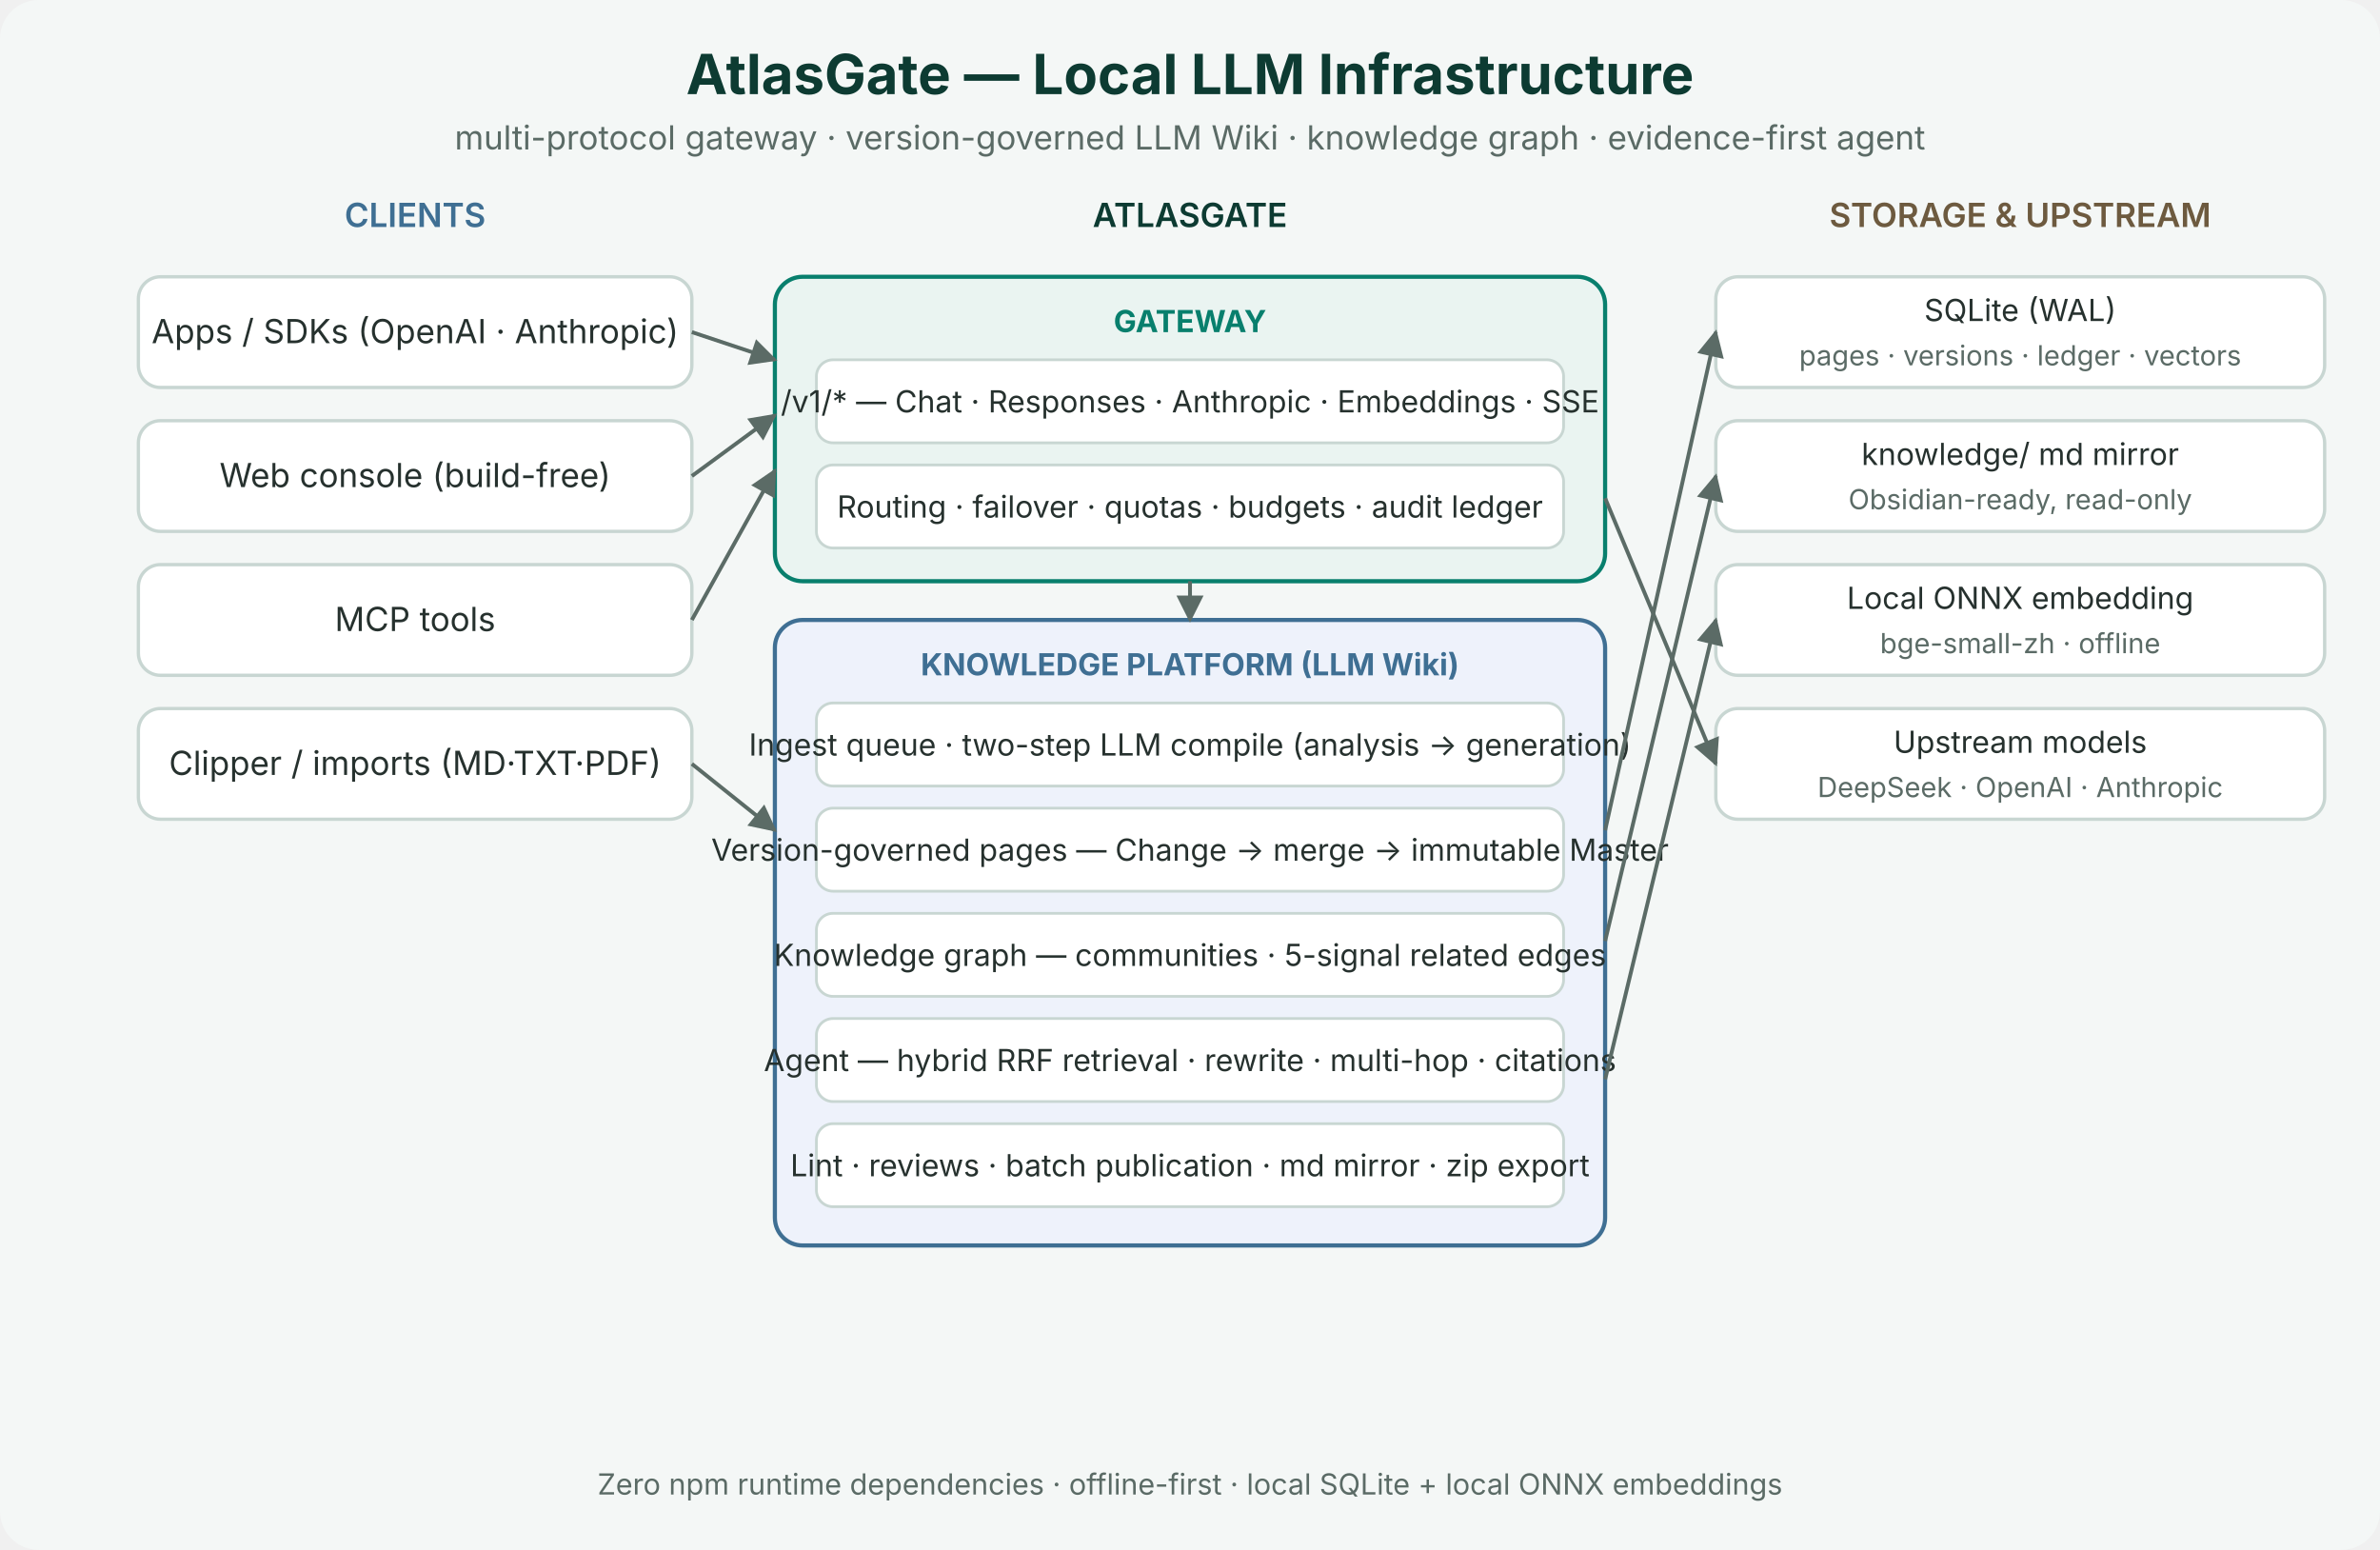
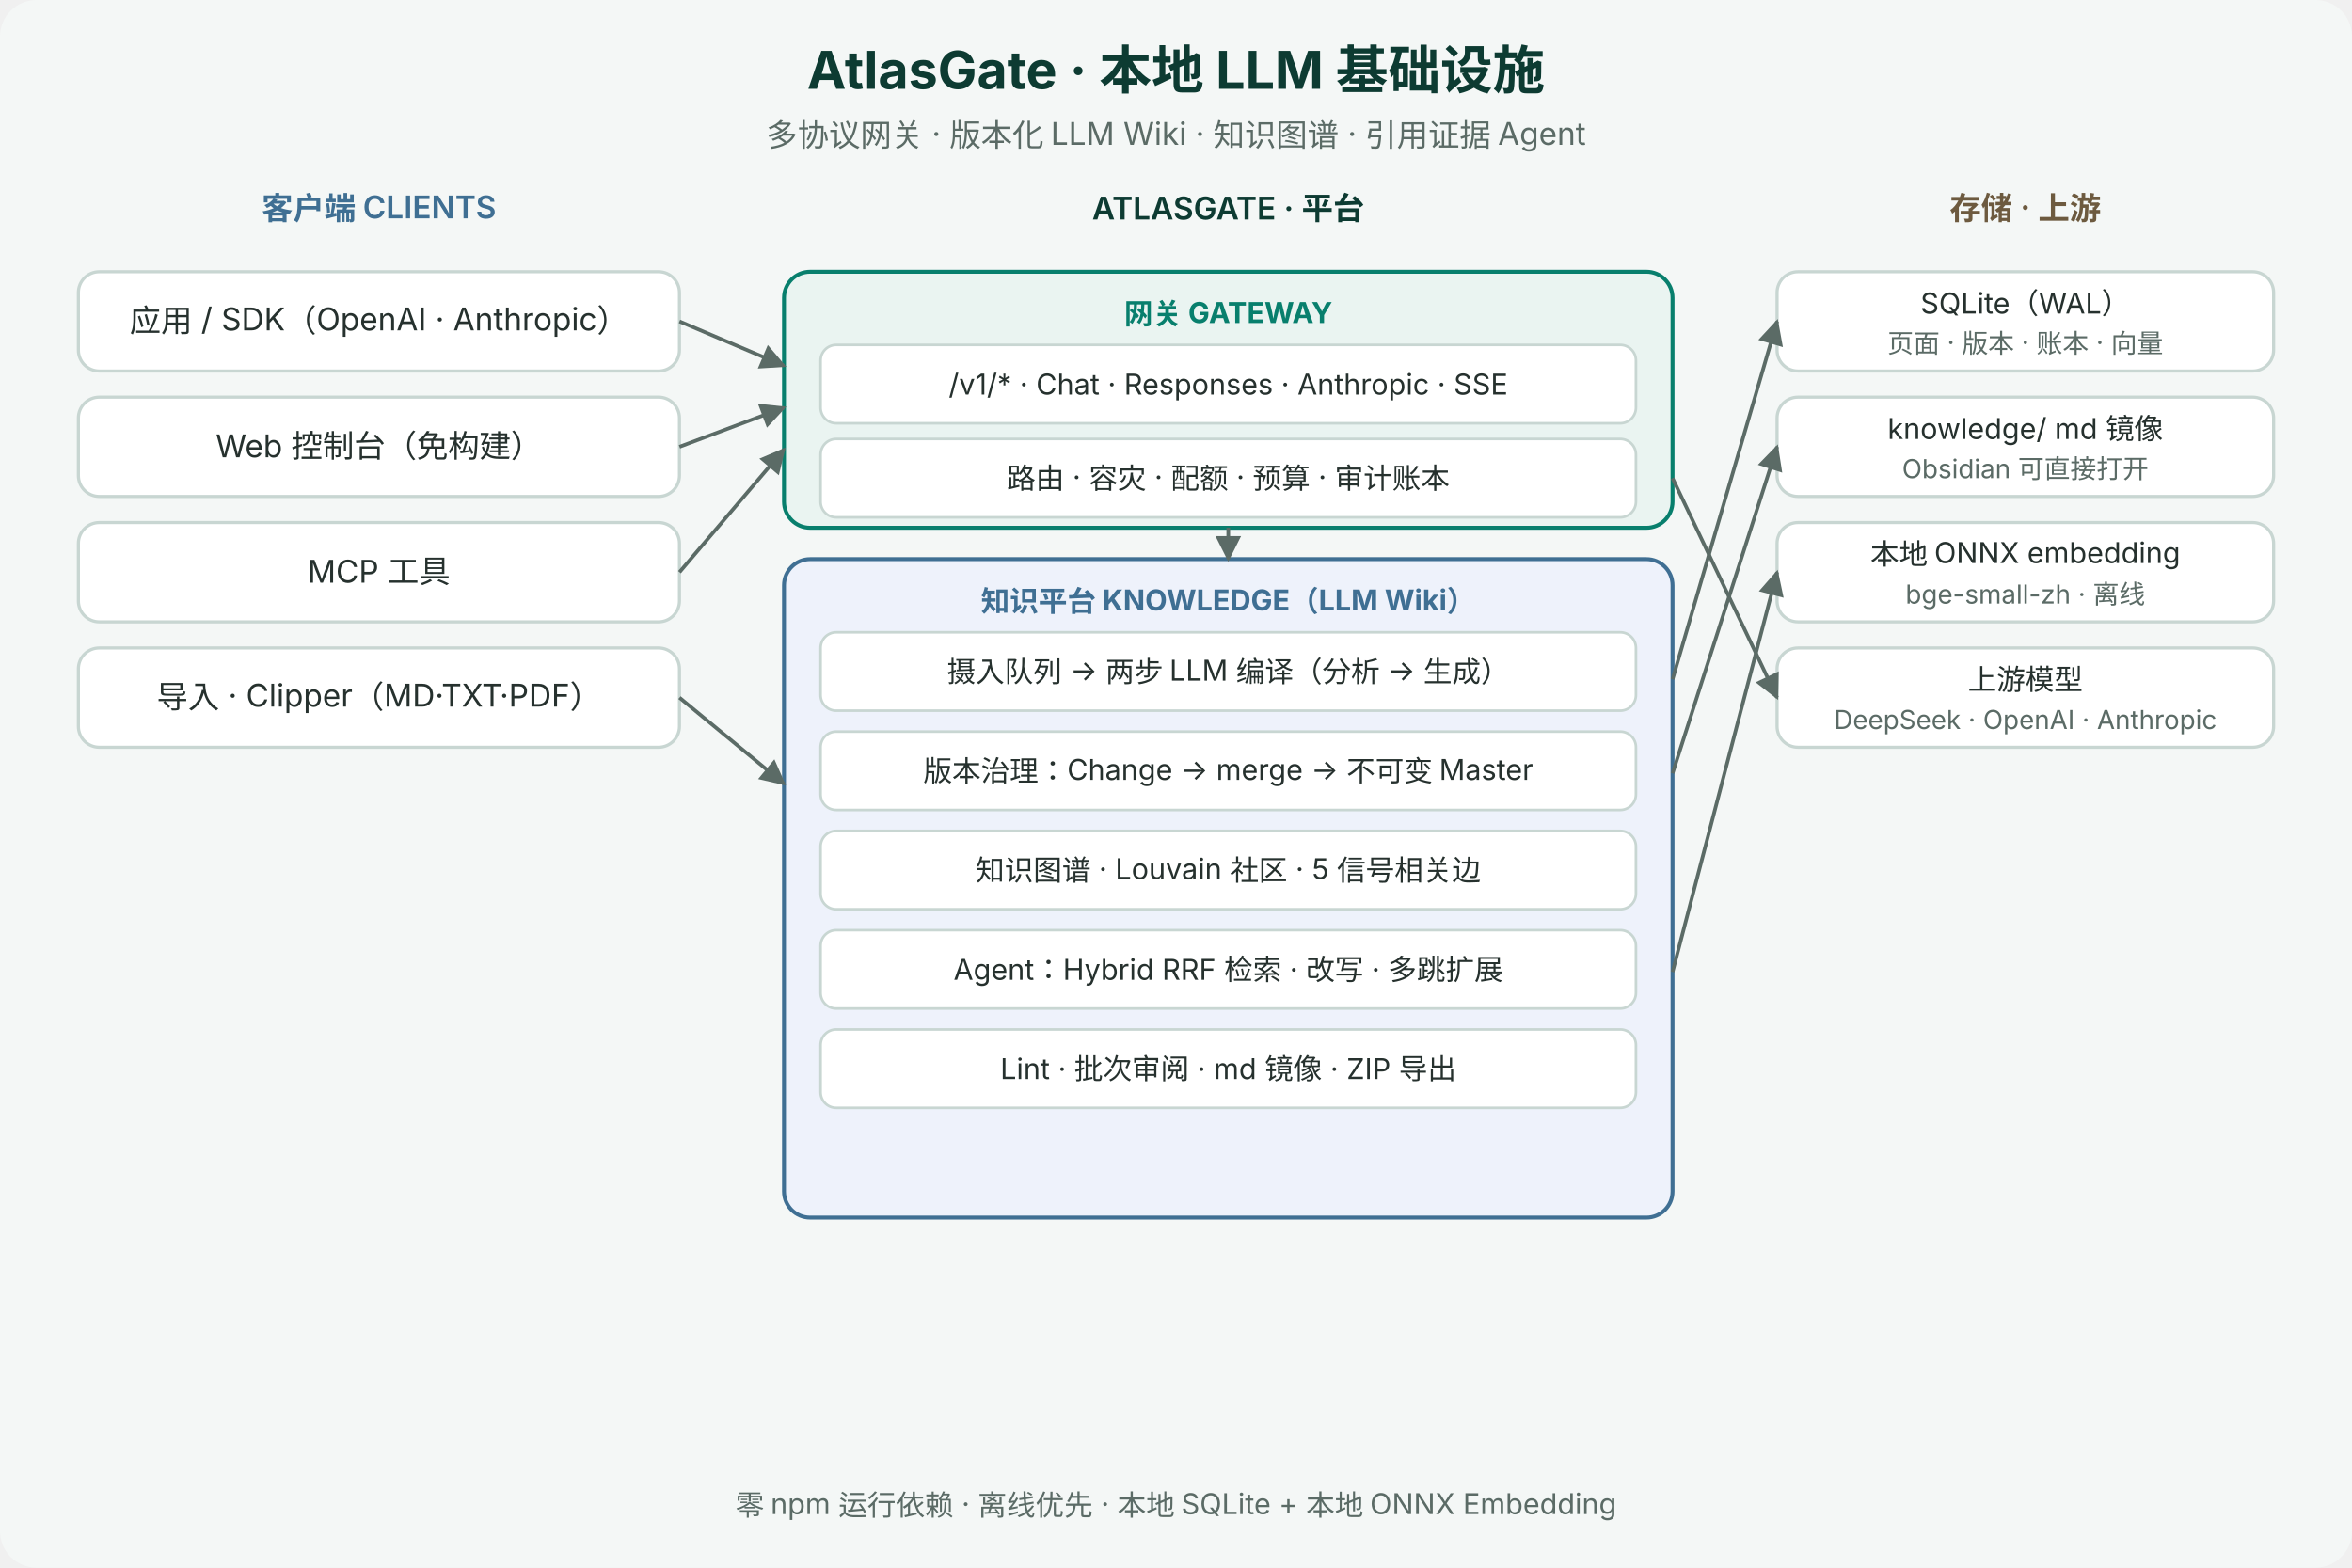
- <svg xmlns="http://www.w3.org/2000/svg" width="860" height="560" viewBox="0 0 860 560" font-family="-apple-system, 'Segoe UI', 'PingFang SC', 'Microsoft YaHei', sans-serif">
+ <svg xmlns="http://www.w3.org/2000/svg" width="900" height="600" viewBox="0 0 900 600" font-family="-apple-system, 'Segoe UI', 'PingFang SC', 'Microsoft YaHei', sans-serif">
  <defs>
    <marker id="arrow" viewBox="0 0 10 10" refX="9" refY="5" markerWidth="7" markerHeight="7" orient="auto-start-reverse">
      <path d="M 0 0 L 10 5 L 0 10 z" fill="#5b6b66" />
    </marker>
-     <linearGradient id="head" x1="0" y1="0" x2="1" y2="1">
-       <stop offset="0" stop-color="#0d3b32" />
-       <stop offset="1" stop-color="#087f6d" />
-     </linearGradient>
  </defs>
-   <rect x="0" y="0" width="860" height="560" rx="14" fill="#f4f7f6" />
-   <text x="430" y="34" text-anchor="middle" font-size="20" font-weight="700" fill="#0d3b32">AtlasGate — Local LLM Infrastructure</text>
-   <text x="430" y="54" text-anchor="middle" font-size="12" fill="#5b6b66">multi-protocol gateway · version-governed LLM Wiki · knowledge graph · evidence-first agent</text>
-   <text x="150" y="82" text-anchor="middle" font-size="12" font-weight="600" fill="#3f6f93">CLIENTS</text>
-   <text x="430" y="82" text-anchor="middle" font-size="12" font-weight="600" fill="#0d3b32">ATLASGATE</text>
-   <text x="730" y="82" text-anchor="middle" font-size="12" font-weight="600" fill="#6d5a3f">STORAGE &amp; UPSTREAM</text>
+   <rect x="0" y="0" width="900" height="600" rx="14" fill="#f4f7f6" />
+   <text x="450" y="34" text-anchor="middle" font-size="20" font-weight="700" fill="#0d3b32">AtlasGate · 本地 LLM 基础设施</text>
+   <text x="450" y="56" text-anchor="middle" font-size="12" fill="#5b6b66">多协议网关 · 版本化 LLM Wiki · 知识图谱 · 引用证据 Agent</text>
+   <text x="145" y="84" text-anchor="middle" font-size="12" font-weight="600" fill="#3f6f93">客户端 CLIENTS</text>
+   <text x="470" y="84" text-anchor="middle" font-size="12" font-weight="600" fill="#0d3b32">ATLASGATE · 平台</text>
+   <text x="775" y="84" text-anchor="middle" font-size="12" font-weight="600" fill="#6d5a3f">存储 · 上游</text>
  <g>
-     <rect x="50" y="100" width="200" height="40" rx="8" fill="#ffffff" stroke="#c8d6d2" stroke-width="1.2" />
-     <text x="150" y="124" text-anchor="middle" font-size="12" fill="#26312e">Apps / SDKs (OpenAI · Anthropic)</text>
-     <rect x="50" y="152" width="200" height="40" rx="8" fill="#ffffff" stroke="#c8d6d2" stroke-width="1.2" />
-     <text x="150" y="176" text-anchor="middle" font-size="12" fill="#26312e">Web console (build-free)</text>
-     <rect x="50" y="204" width="200" height="40" rx="8" fill="#ffffff" stroke="#c8d6d2" stroke-width="1.2" />
-     <text x="150" y="228" text-anchor="middle" font-size="12" fill="#26312e">MCP tools</text>
-     <rect x="50" y="256" width="200" height="40" rx="8" fill="#ffffff" stroke="#c8d6d2" stroke-width="1.2" />
-     <text x="150" y="280" text-anchor="middle" font-size="12" fill="#26312e">Clipper / imports (MD·TXT·PDF)</text>
+     <rect x="30" y="104" width="230" height="38" rx="8" fill="#ffffff" stroke="#c8d6d2" stroke-width="1.2" />
+     <text x="145" y="127" text-anchor="middle" font-size="12" fill="#26312e">应用 / SDK（OpenAI · Anthropic）</text>
+     <rect x="30" y="152" width="230" height="38" rx="8" fill="#ffffff" stroke="#c8d6d2" stroke-width="1.2" />
+     <text x="145" y="175" text-anchor="middle" font-size="12" fill="#26312e">Web 控制台（免构建）</text>
+     <rect x="30" y="200" width="230" height="38" rx="8" fill="#ffffff" stroke="#c8d6d2" stroke-width="1.2" />
+     <text x="145" y="223" text-anchor="middle" font-size="12" fill="#26312e">MCP 工具</text>
+     <rect x="30" y="248" width="230" height="38" rx="8" fill="#ffffff" stroke="#c8d6d2" stroke-width="1.2" />
+     <text x="145" y="271" text-anchor="middle" font-size="12" fill="#26312e">导入 · Clipper（MD·TXT·PDF）</text>
  </g>
  <g>
-     <rect x="280" y="100" width="300" height="110" rx="10" fill="#eaf4f1" stroke="#087f6d" stroke-width="1.5" />
-     <text x="430" y="120" text-anchor="middle" font-size="11" font-weight="700" fill="#087f6d">GATEWAY</text>
-     <rect x="295" y="130" width="270" height="30" rx="6" fill="#ffffff" stroke="#c8d6d2" stroke-width="1" />
-     <text x="430" y="149" text-anchor="middle" font-size="11" fill="#26312e">/v1/* — Chat · Responses · Anthropic · Embeddings · SSE</text>
-     <rect x="295" y="168" width="270" height="30" rx="6" fill="#ffffff" stroke="#c8d6d2" stroke-width="1" />
-     <text x="430" y="187" text-anchor="middle" font-size="11" fill="#26312e">Routing · failover · quotas · budgets · audit ledger</text>
-     <rect x="280" y="224" width="300" height="226" rx="10" fill="#eef2fb" stroke="#3f6f93" stroke-width="1.5" />
-     <text x="430" y="244" text-anchor="middle" font-size="11" font-weight="700" fill="#3f6f93">KNOWLEDGE PLATFORM (LLM Wiki)</text>
-     <rect x="295" y="254" width="270" height="30" rx="6" fill="#ffffff" stroke="#c8d6d2" stroke-width="1" />
-     <text x="430" y="273" text-anchor="middle" font-size="11" fill="#26312e">Ingest queue · two-step LLM compile (analysis → generation)</text>
-     <rect x="295" y="292" width="270" height="30" rx="6" fill="#ffffff" stroke="#c8d6d2" stroke-width="1" />
-     <text x="430" y="311" text-anchor="middle" font-size="11" fill="#26312e">Version-governed pages — Change → merge → immutable Master</text>
-     <rect x="295" y="330" width="270" height="30" rx="6" fill="#ffffff" stroke="#c8d6d2" stroke-width="1" />
-     <text x="430" y="349" text-anchor="middle" font-size="11" fill="#26312e">Knowledge graph — communities · 5-signal related edges</text>
-     <rect x="295" y="368" width="270" height="30" rx="6" fill="#ffffff" stroke="#c8d6d2" stroke-width="1" />
-     <text x="430" y="387" text-anchor="middle" font-size="11" fill="#26312e">Agent — hybrid RRF retrieval · rewrite · multi-hop · citations</text>
-     <rect x="295" y="406" width="270" height="30" rx="6" fill="#ffffff" stroke="#c8d6d2" stroke-width="1" />
-     <text x="430" y="425" text-anchor="middle" font-size="11" fill="#26312e">Lint · reviews · batch publication · md mirror · zip export</text>
+     <rect x="300" y="104" width="340" height="98" rx="10" fill="#eaf4f1" stroke="#087f6d" stroke-width="1.5" />
+     <text x="470" y="124" text-anchor="middle" font-size="11" font-weight="700" fill="#087f6d">网关 GATEWAY</text>
+     <rect x="314" y="132" width="312" height="30" rx="6" fill="#ffffff" stroke="#c8d6d2" stroke-width="1" />
+     <text x="470" y="151" text-anchor="middle" font-size="11" fill="#26312e">/v1/* · Chat · Responses · Anthropic · SSE</text>
+     <rect x="314" y="168" width="312" height="30" rx="6" fill="#ffffff" stroke="#c8d6d2" stroke-width="1" />
+     <text x="470" y="187" text-anchor="middle" font-size="11" fill="#26312e">路由 · 容灾 · 配额 · 预算 · 审计账本</text>
+     <rect x="300" y="214" width="340" height="252" rx="10" fill="#eef2fb" stroke="#3f6f93" stroke-width="1.5" />
+     <text x="470" y="234" text-anchor="middle" font-size="11" font-weight="700" fill="#3f6f93">知识平台 KNOWLEDGE（LLM Wiki）</text>
+     <rect x="314" y="242" width="312" height="30" rx="6" fill="#ffffff" stroke="#c8d6d2" stroke-width="1" />
+     <text x="470" y="261" text-anchor="middle" font-size="11" fill="#26312e">摄入队列 → 两步 LLM 编译（分析 → 生成）</text>
+     <rect x="314" y="280" width="312" height="30" rx="6" fill="#ffffff" stroke="#c8d6d2" stroke-width="1" />
+     <text x="470" y="299" text-anchor="middle" font-size="11" fill="#26312e">版本治理：Change → merge → 不可变 Master</text>
+     <rect x="314" y="318" width="312" height="30" rx="6" fill="#ffffff" stroke="#c8d6d2" stroke-width="1" />
+     <text x="470" y="337" text-anchor="middle" font-size="11" fill="#26312e">知识图谱 · Louvain 社区 · 5 信号相关边</text>
+     <rect x="314" y="356" width="312" height="30" rx="6" fill="#ffffff" stroke="#c8d6d2" stroke-width="1" />
+     <text x="470" y="375" text-anchor="middle" font-size="11" fill="#26312e">Agent：Hybrid RRF 检索 · 改写 · 多跳扩展</text>
+     <rect x="314" y="394" width="312" height="30" rx="6" fill="#ffffff" stroke="#c8d6d2" stroke-width="1" />
+     <text x="470" y="413" text-anchor="middle" font-size="11" fill="#26312e">Lint · 批次审阅 · md 镜像 · ZIP 导出</text>
  </g>
  <g>
-     <rect x="620" y="100" width="220" height="40" rx="8" fill="#ffffff" stroke="#c8d6d2" stroke-width="1.2" />
-     <text x="730" y="116" text-anchor="middle" font-size="11" fill="#26312e">SQLite (WAL)</text>
-     <text x="730" y="132" text-anchor="middle" font-size="10" fill="#5b6b66">pages · versions · ledger · vectors</text>
-     <rect x="620" y="152" width="220" height="40" rx="8" fill="#ffffff" stroke="#c8d6d2" stroke-width="1.2" />
-     <text x="730" y="168" text-anchor="middle" font-size="11" fill="#26312e">knowledge/ md mirror</text>
-     <text x="730" y="184" text-anchor="middle" font-size="10" fill="#5b6b66">Obsidian-ready, read-only</text>
-     <rect x="620" y="204" width="220" height="40" rx="8" fill="#ffffff" stroke="#c8d6d2" stroke-width="1.2" />
-     <text x="730" y="220" text-anchor="middle" font-size="11" fill="#26312e">Local ONNX embedding</text>
-     <text x="730" y="236" text-anchor="middle" font-size="10" fill="#5b6b66">bge-small-zh · offline</text>
-     <rect x="620" y="256" width="220" height="40" rx="8" fill="#ffffff" stroke="#c8d6d2" stroke-width="1.2" />
-     <text x="730" y="272" text-anchor="middle" font-size="11" fill="#26312e">Upstream models</text>
-     <text x="730" y="288" text-anchor="middle" font-size="10" fill="#5b6b66">DeepSeek · OpenAI · Anthropic</text>
+     <rect x="680" y="104" width="190" height="38" rx="8" fill="#ffffff" stroke="#c8d6d2" stroke-width="1.2" />
+     <text x="775" y="120" text-anchor="middle" font-size="11" fill="#26312e">SQLite（WAL）</text>
+     <text x="775" y="135" text-anchor="middle" font-size="10" fill="#5b6b66">页面 · 版本 · 账本 · 向量</text>
+     <rect x="680" y="152" width="190" height="38" rx="8" fill="#ffffff" stroke="#c8d6d2" stroke-width="1.2" />
+     <text x="775" y="168" text-anchor="middle" font-size="11" fill="#26312e">knowledge/ md 镜像</text>
+     <text x="775" y="183" text-anchor="middle" font-size="10" fill="#5b6b66">Obsidian 可直接打开</text>
+     <rect x="680" y="200" width="190" height="38" rx="8" fill="#ffffff" stroke="#c8d6d2" stroke-width="1.2" />
+     <text x="775" y="216" text-anchor="middle" font-size="11" fill="#26312e">本地 ONNX embedding</text>
+     <text x="775" y="231" text-anchor="middle" font-size="10" fill="#5b6b66">bge-small-zh · 离线</text>
+     <rect x="680" y="248" width="190" height="38" rx="8" fill="#ffffff" stroke="#c8d6d2" stroke-width="1.2" />
+     <text x="775" y="264" text-anchor="middle" font-size="11" fill="#26312e">上游模型</text>
+     <text x="775" y="279" text-anchor="middle" font-size="10" fill="#5b6b66">DeepSeek · OpenAI · Anthropic</text>
  </g>
-   <line x1="250" y1="120" x2="280" y2="130" stroke="#5b6b66" stroke-width="1.4" marker-end="url(#arrow)" />
-   <line x1="250" y1="172" x2="280" y2="150" stroke="#5b6b66" stroke-width="1.4" marker-end="url(#arrow)" />
-   <line x1="250" y1="224" x2="280" y2="170" stroke="#5b6b66" stroke-width="1.4" marker-end="url(#arrow)" />
-   <line x1="250" y1="276" x2="280" y2="300" stroke="#5b6b66" stroke-width="1.4" marker-end="url(#arrow)" />
-   <line x1="430" y1="210" x2="430" y2="224" stroke="#5b6b66" stroke-width="1.4" marker-end="url(#arrow)" />
-   <line x1="580" y1="300" x2="620" y2="120" stroke="#5b6b66" stroke-width="1.4" marker-end="url(#arrow)" />
-   <line x1="580" y1="340" x2="620" y2="172" stroke="#5b6b66" stroke-width="1.4" marker-end="url(#arrow)" />
-   <line x1="580" y1="390" x2="620" y2="224" stroke="#5b6b66" stroke-width="1.4" marker-end="url(#arrow)" />
-   <line x1="580" y1="180" x2="620" y2="276" stroke="#5b6b66" stroke-width="1.4" marker-end="url(#arrow)" />
-   <text x="430" y="540" text-anchor="middle" font-size="10.5" fill="#5b6b66">Zero npm runtime dependencies · offline-first · local SQLite + local ONNX embeddings</text>
+   <line x1="260" y1="123" x2="300" y2="140" stroke="#5b6b66" stroke-width="1.4" marker-end="url(#arrow)" />
+   <line x1="260" y1="171" x2="300" y2="156" stroke="#5b6b66" stroke-width="1.4" marker-end="url(#arrow)" />
+   <line x1="260" y1="219" x2="300" y2="172" stroke="#5b6b66" stroke-width="1.4" marker-end="url(#arrow)" />
+   <line x1="260" y1="267" x2="300" y2="300" stroke="#5b6b66" stroke-width="1.4" marker-end="url(#arrow)" />
+   <line x1="470" y1="202" x2="470" y2="214" stroke="#5b6b66" stroke-width="1.4" marker-end="url(#arrow)" />
+   <line x1="640" y1="260" x2="680" y2="123" stroke="#5b6b66" stroke-width="1.4" marker-end="url(#arrow)" />
+   <line x1="640" y1="296" x2="680" y2="171" stroke="#5b6b66" stroke-width="1.4" marker-end="url(#arrow)" />
+   <line x1="640" y1="372" x2="680" y2="219" stroke="#5b6b66" stroke-width="1.4" marker-end="url(#arrow)" />
+   <line x1="640" y1="183" x2="680" y2="267" stroke="#5b6b66" stroke-width="1.4" marker-end="url(#arrow)" />
+   <text x="450" y="580" text-anchor="middle" font-size="11" fill="#5b6b66">零 npm 运行依赖 · 离线优先 · 本地 SQLite + 本地 ONNX Embedding</text>
</svg>
